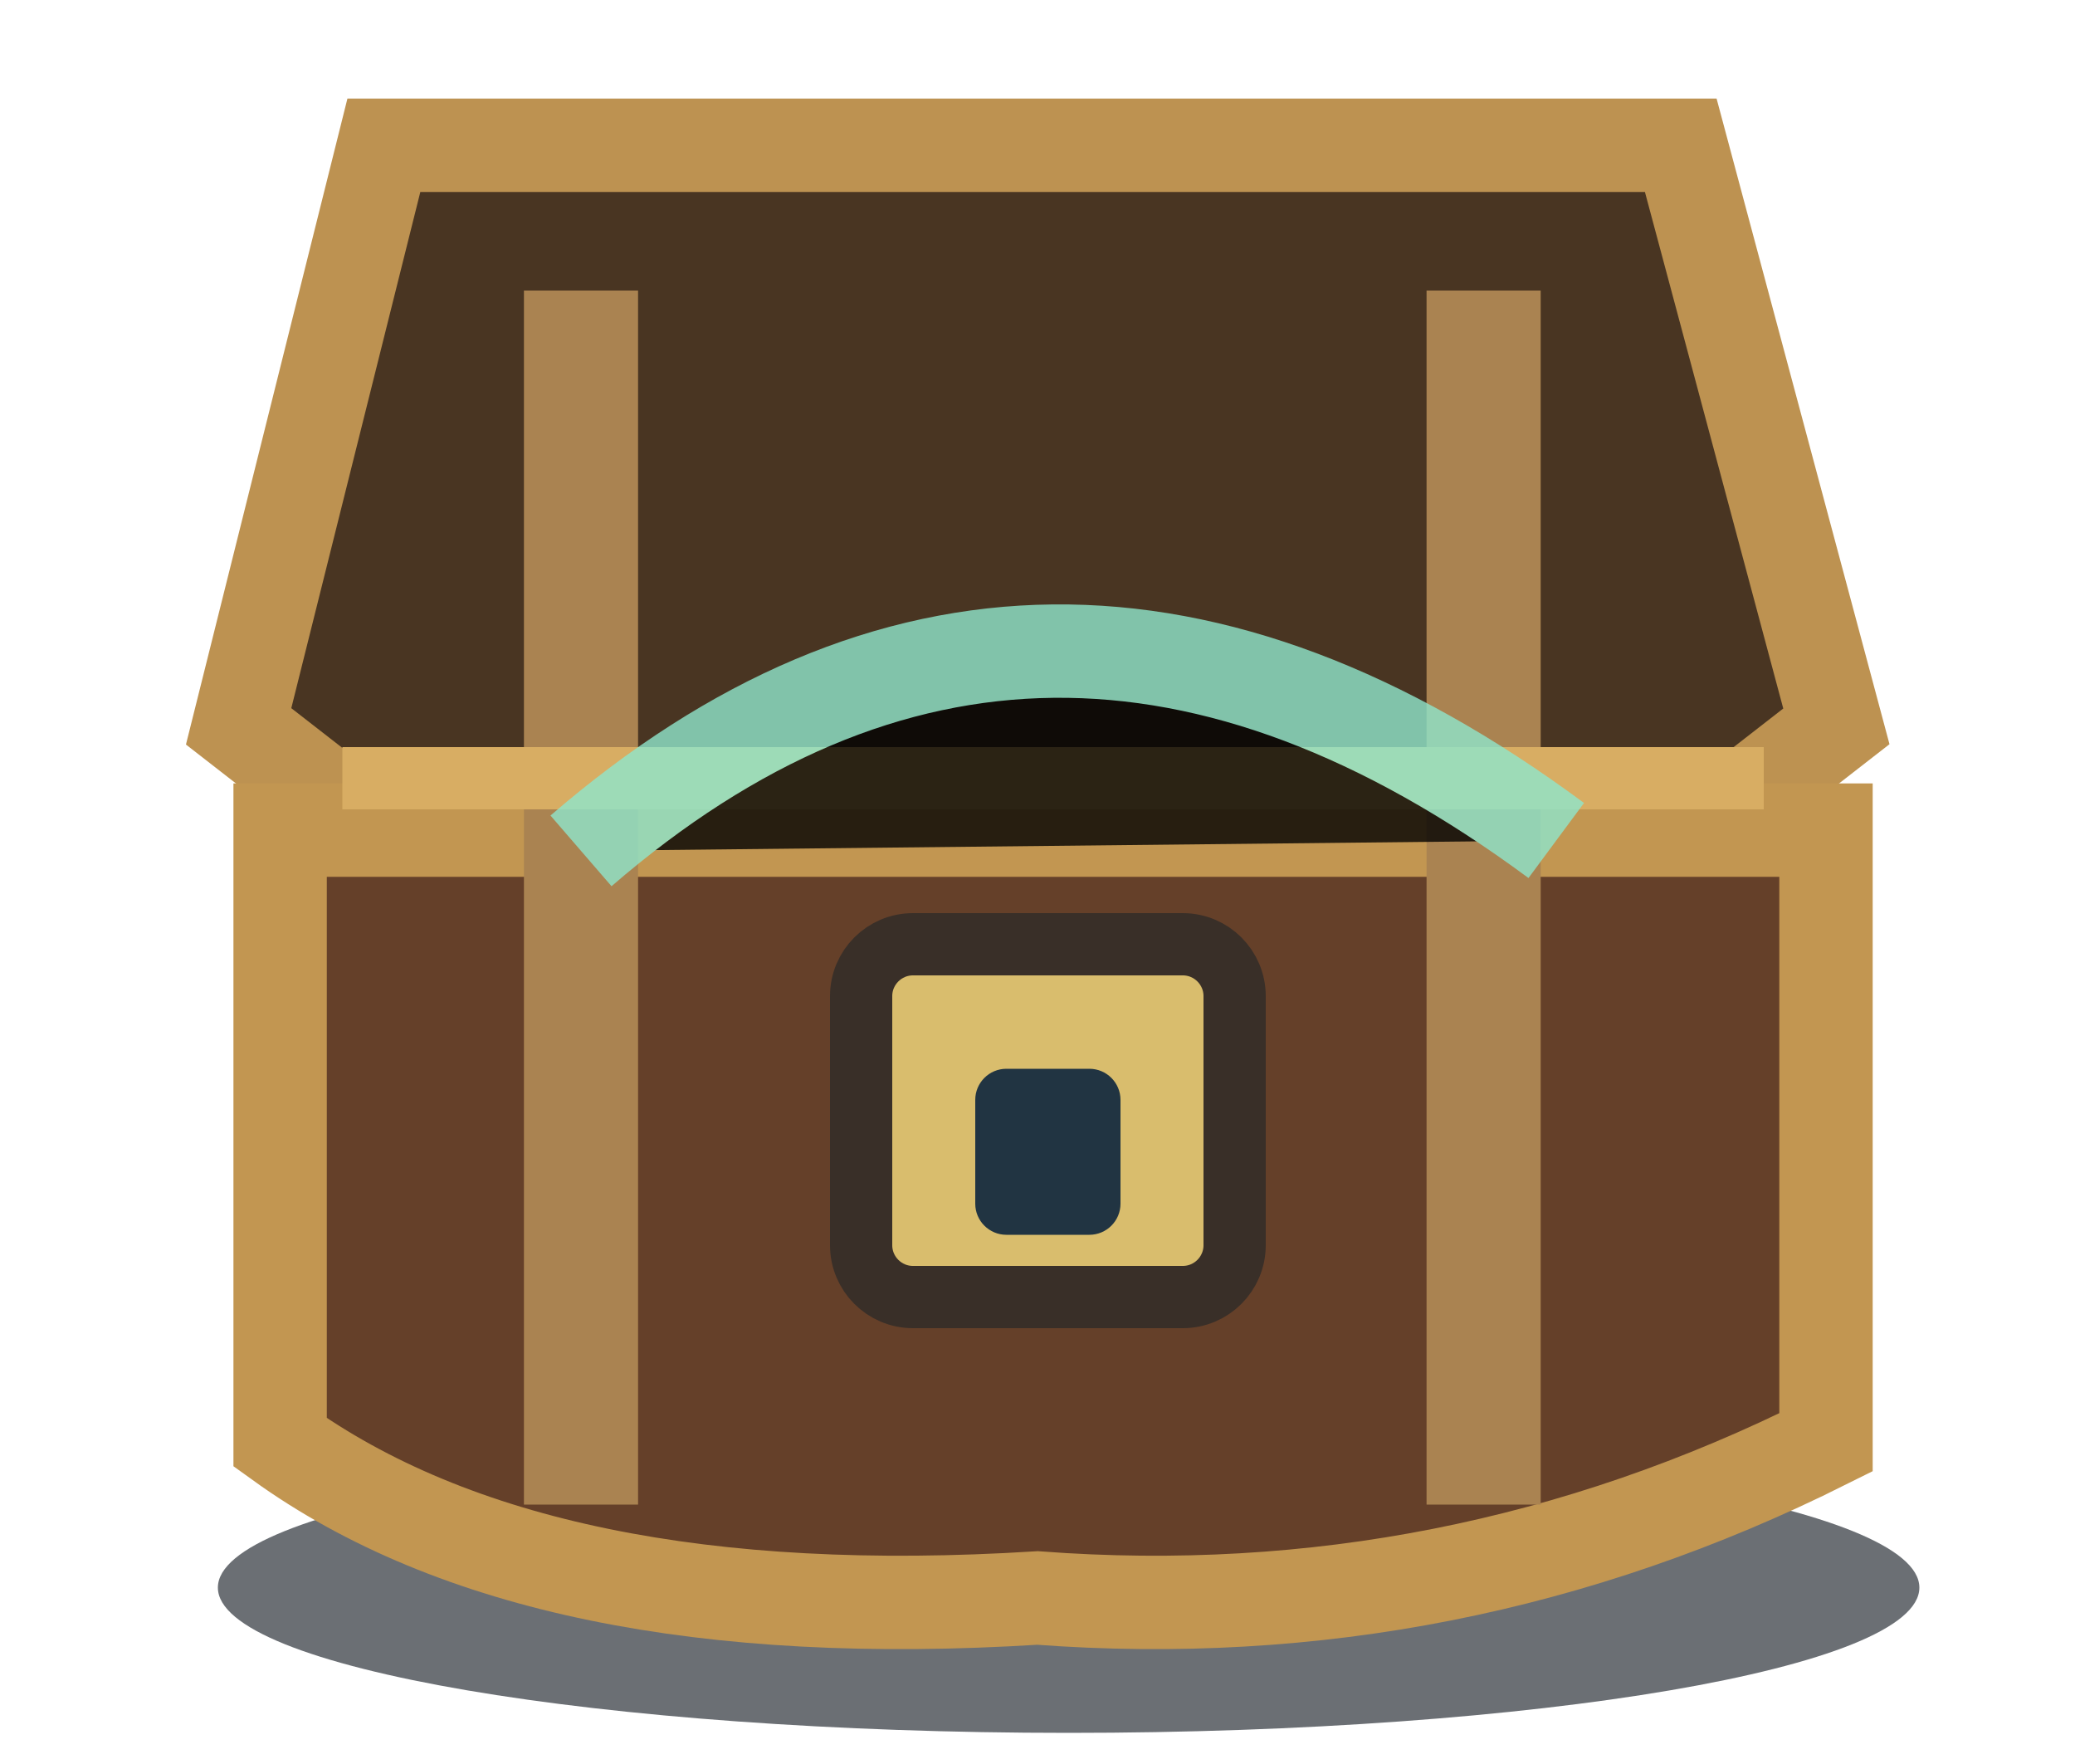
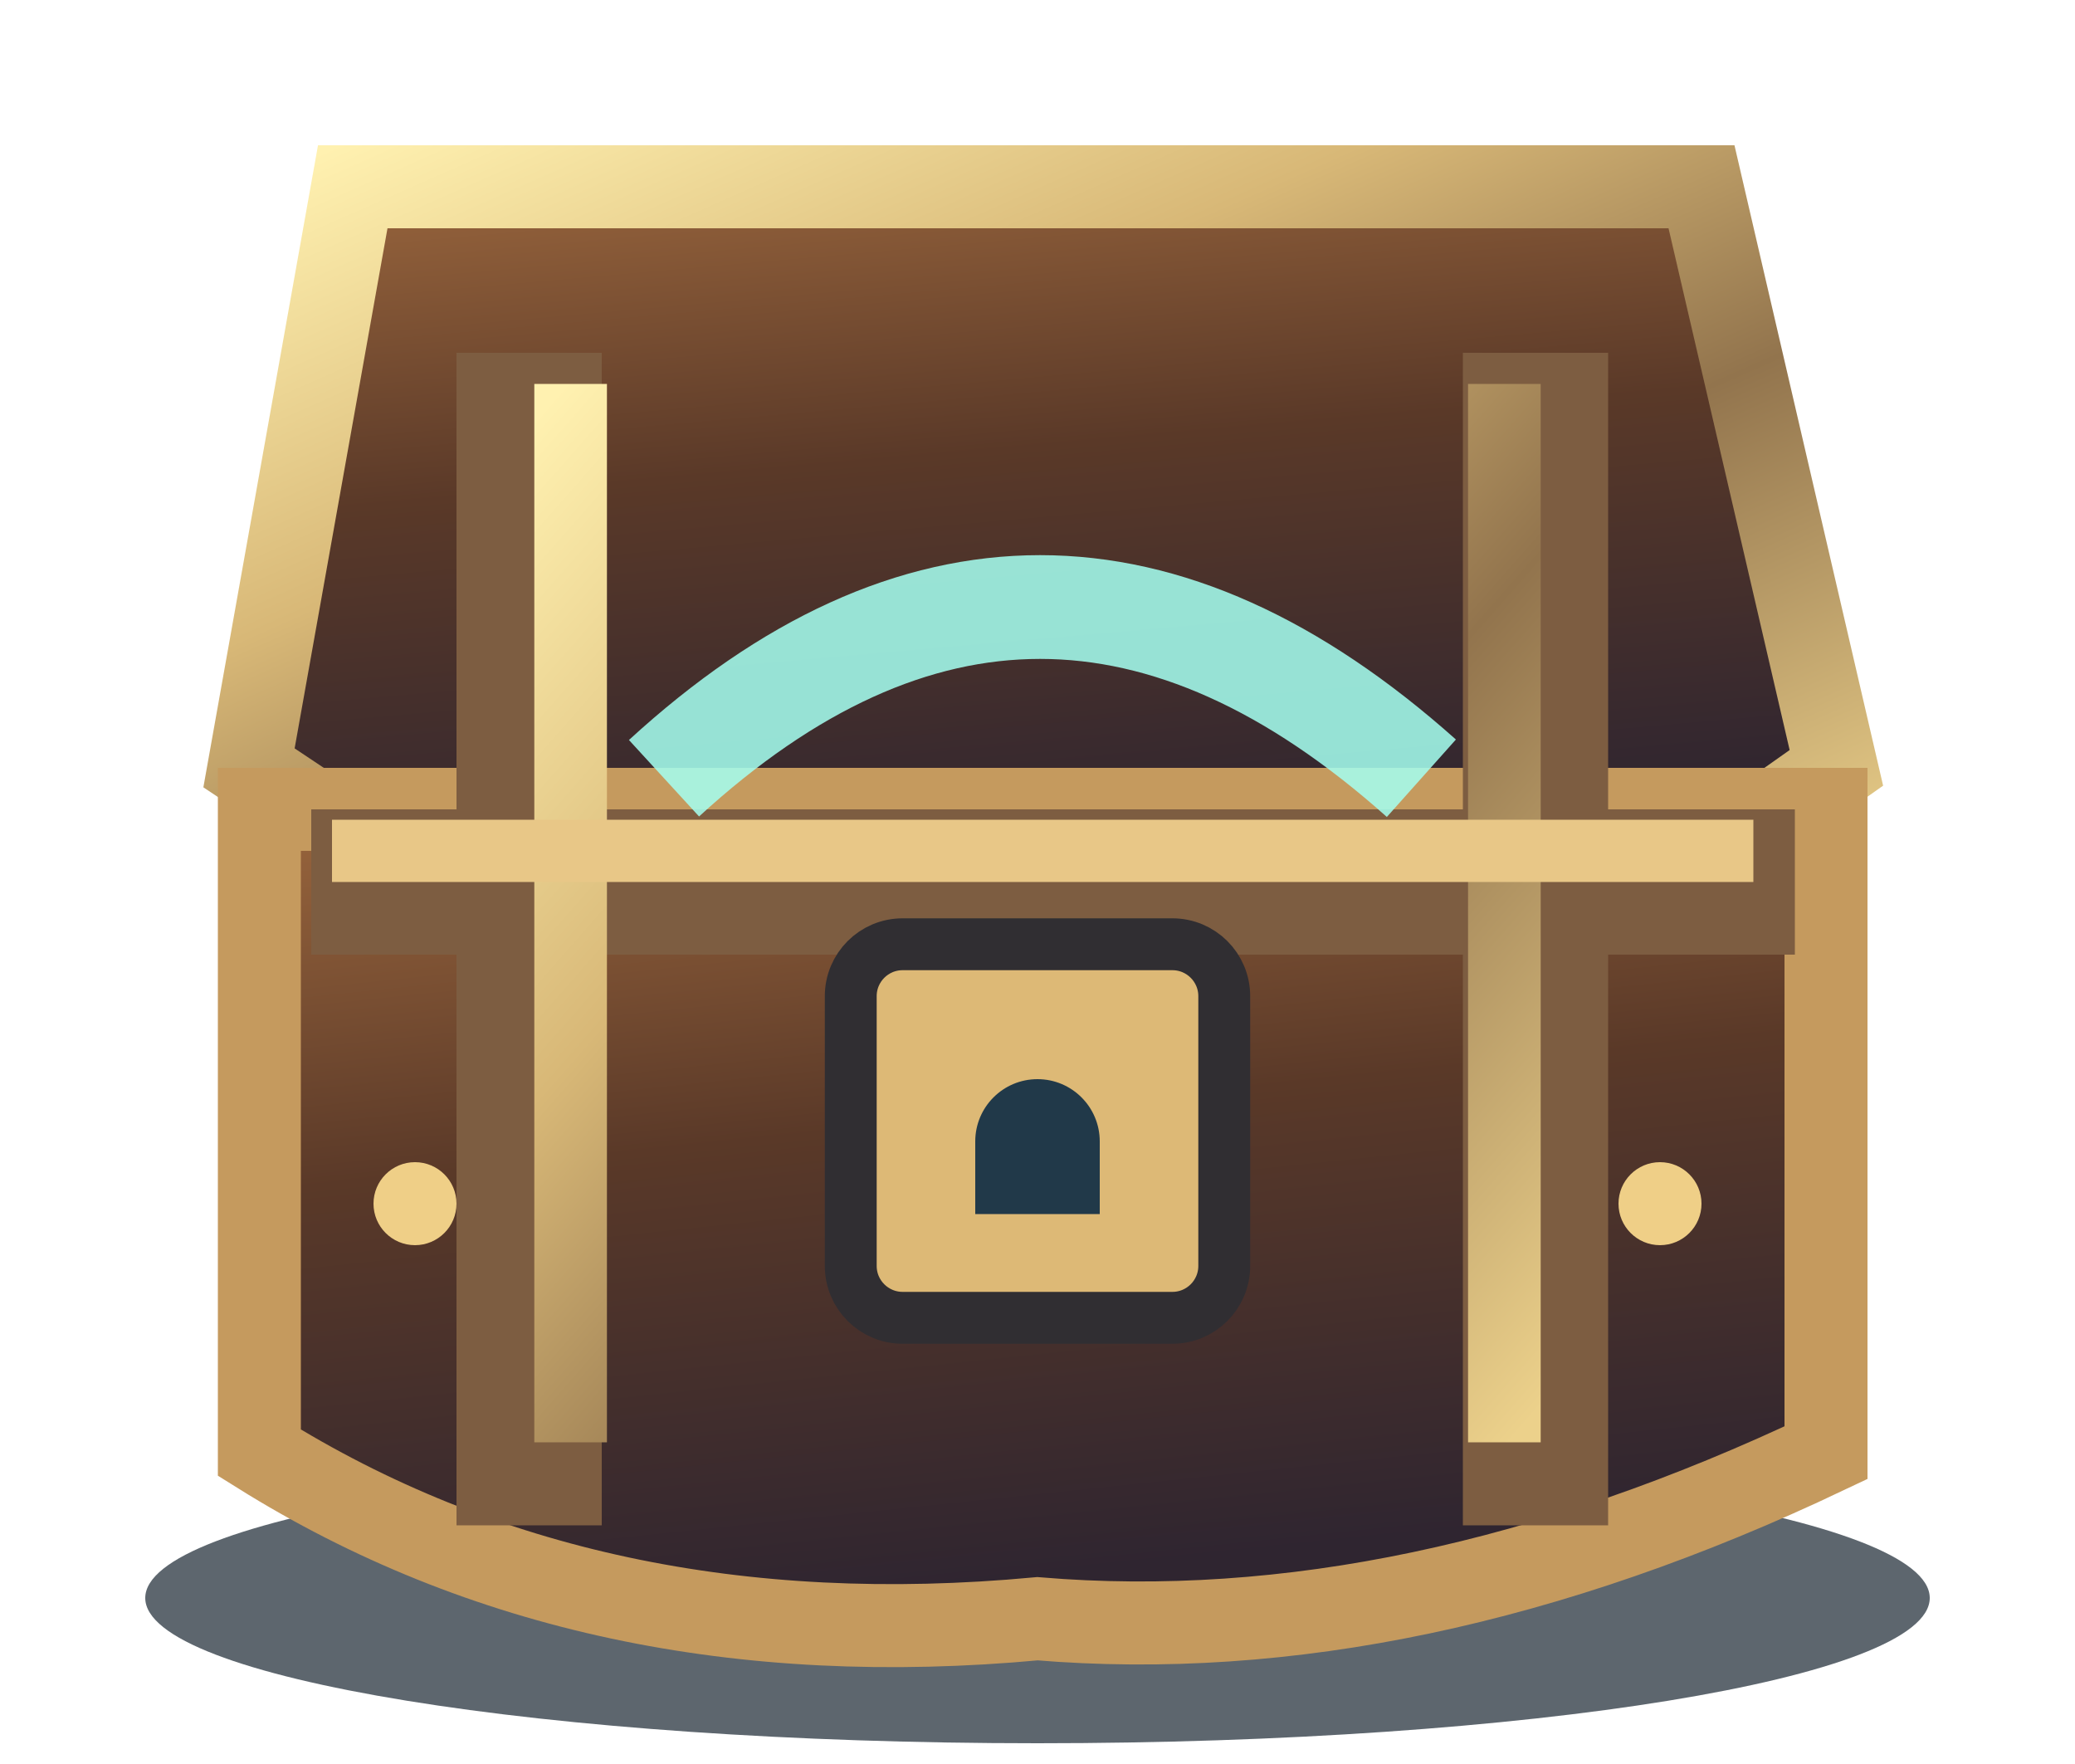
<svg xmlns="http://www.w3.org/2000/svg" width="200" height="170" viewBox="0 0 200 170">
  <defs>
-     <linearGradient id="stone" x2="0" y2="1">
-       <stop stop-color="#608c83" />
-       <stop offset="1" stop-color="#356968" />
+     <linearGradient id="floor" x1="0" y1="0" x2=".75" y2="1">
+       <stop stop-color="#638c83" />
+       <stop offset=".42" stop-color="#486f6d" />
+       <stop offset="1" stop-color="#304f5c" />
    </linearGradient>
-     <linearGradient id="brick" x2="0" y2="1">
-       <stop stop-color="#75888b" />
-       <stop offset=".47" stop-color="#354a51" />
-       <stop offset="1" stop-color="#202b36" />
+     <linearGradient id="floorBoss" x1=".1" y1="0" x2=".9" y2="1">
+       <stop stop-color="#675d70" />
+       <stop offset=".5" stop-color="#3e4b5f" />
+       <stop offset="1" stop-color="#272e46" />
    </linearGradient>
-     <radialGradient id="hole">
-       <stop stop-color="#02090e" />
-       <stop offset=".66" stop-color="#10121f" />
-       <stop offset="1" stop-color="#4d2038" />
+     <linearGradient id="wallstone" x1="0" y1="0" x2=".15" y2="1">
+       <stop stop-color="#8b9c96" />
+       <stop offset=".25" stop-color="#637d80" />
+       <stop offset=".5" stop-color="#324c58" />
+       <stop offset="1" stop-color="#152530" />
+     </linearGradient>
+     <linearGradient id="gold" x1="0" y1="0" x2="1" y2="1">
+       <stop stop-color="#fff1b0" />
+       <stop offset=".32" stop-color="#d8b877" />
+       <stop offset=".6" stop-color="#92744d" />
+       <stop offset="1" stop-color="#ecd18b" />
+     </linearGradient>
+     <radialGradient id="glow">
+       <stop stop-color="#b9fff1" stop-opacity=".93" />
+       <stop offset=".27" stop-color="#3ad9d6" stop-opacity=".68" />
+       <stop offset=".62" stop-color="#2b85a9" stop-opacity=".3" />
+       <stop offset="1" stop-color="#13748e" stop-opacity="0" />
    </radialGradient>
+     <radialGradient id="purple">
+       <stop stop-color="#241629" />
+       <stop offset=".65" stop-color="#0c111f" />
+       <stop offset=".92" stop-color="#393048" />
+       <stop offset="1" stop-color="#7d4b6a" />
+     </radialGradient>
+     <linearGradient id="chestwood" x1="0" x2=".2" y1="0" y2="1">
+       <stop stop-color="#9a663d" />
+       <stop offset=".45" stop-color="#5a3928" />
+       <stop offset="1" stop-color="#2f2530" />
+     </linearGradient>
  </defs>
-   <ellipse cx="103" cy="153" rx="82" ry="14" fill="#080f18" opacity=".6" />
-   <path d="M23 70 37 14 162 14 177 70 159 84 41 84Z" fill="#493522" stroke="#bd9251" stroke-width="9" />
-   <path d="M27 80H176V139Q140 157 100 154 52 157 27 139Z" fill="#654029" stroke="#c29651" stroke-width="9" />
-   <path d="M56 28V145M143 28V145" stroke="#aa8351" stroke-width="11" />
-   <rect x="83" y="91" width="36" height="34" rx="5" fill="#d9bd6d" stroke="#392f28" stroke-width="6" />
-   <rect x="94" y="103" width="14" height="16" rx="3" fill="#213442" />
-   <path d="M33 75H170" stroke="#d8ad63" stroke-width="6" />
-   <path d="M56 82Q100 44 150 81" stroke="#8ee6cc" stroke-width="9" opacity=".8" />
+   <ellipse cx="100" cy="154" rx="86" ry="14" fill="#091723" opacity=".66" />
+   <path d="M24 74L34 18 164 18 177 74 160 86 42 86Z" fill="url(#chestwood)" stroke="url(#gold)" stroke-width="8" />
+   <path d="M25 78H176V140Q136 159 100 156 57 160 25 140Z" fill="url(#chestwood)" stroke="#c59a5e" stroke-width="8" />
+   <path d="M51 34V147M148 34V147M30 85H173" stroke="#7d5d41" stroke-width="14" />
+   <path d="M55 37V139M145 37V139" stroke="url(#gold)" stroke-width="7" />
+   <path d="M32 82H169" stroke="#e8c787" stroke-width="6" />
+   <rect x="82" y="91" width="36" height="36" rx="5" fill="#ddb976" stroke="#302e32" stroke-width="5" />
+   <path d="M94 110a6 6 0 0 1 12 0v7H94Z" fill="#213949" />
+   <circle cx="40" cy="116" r="4" fill="#efcf87" />
+   <circle cx="160" cy="116" r="4" fill="#efcf87" />
+   <path d="M64 75Q100 42 137 75" fill="none" stroke="#a5fff0" stroke-width="10" opacity=".86" />
</svg>
